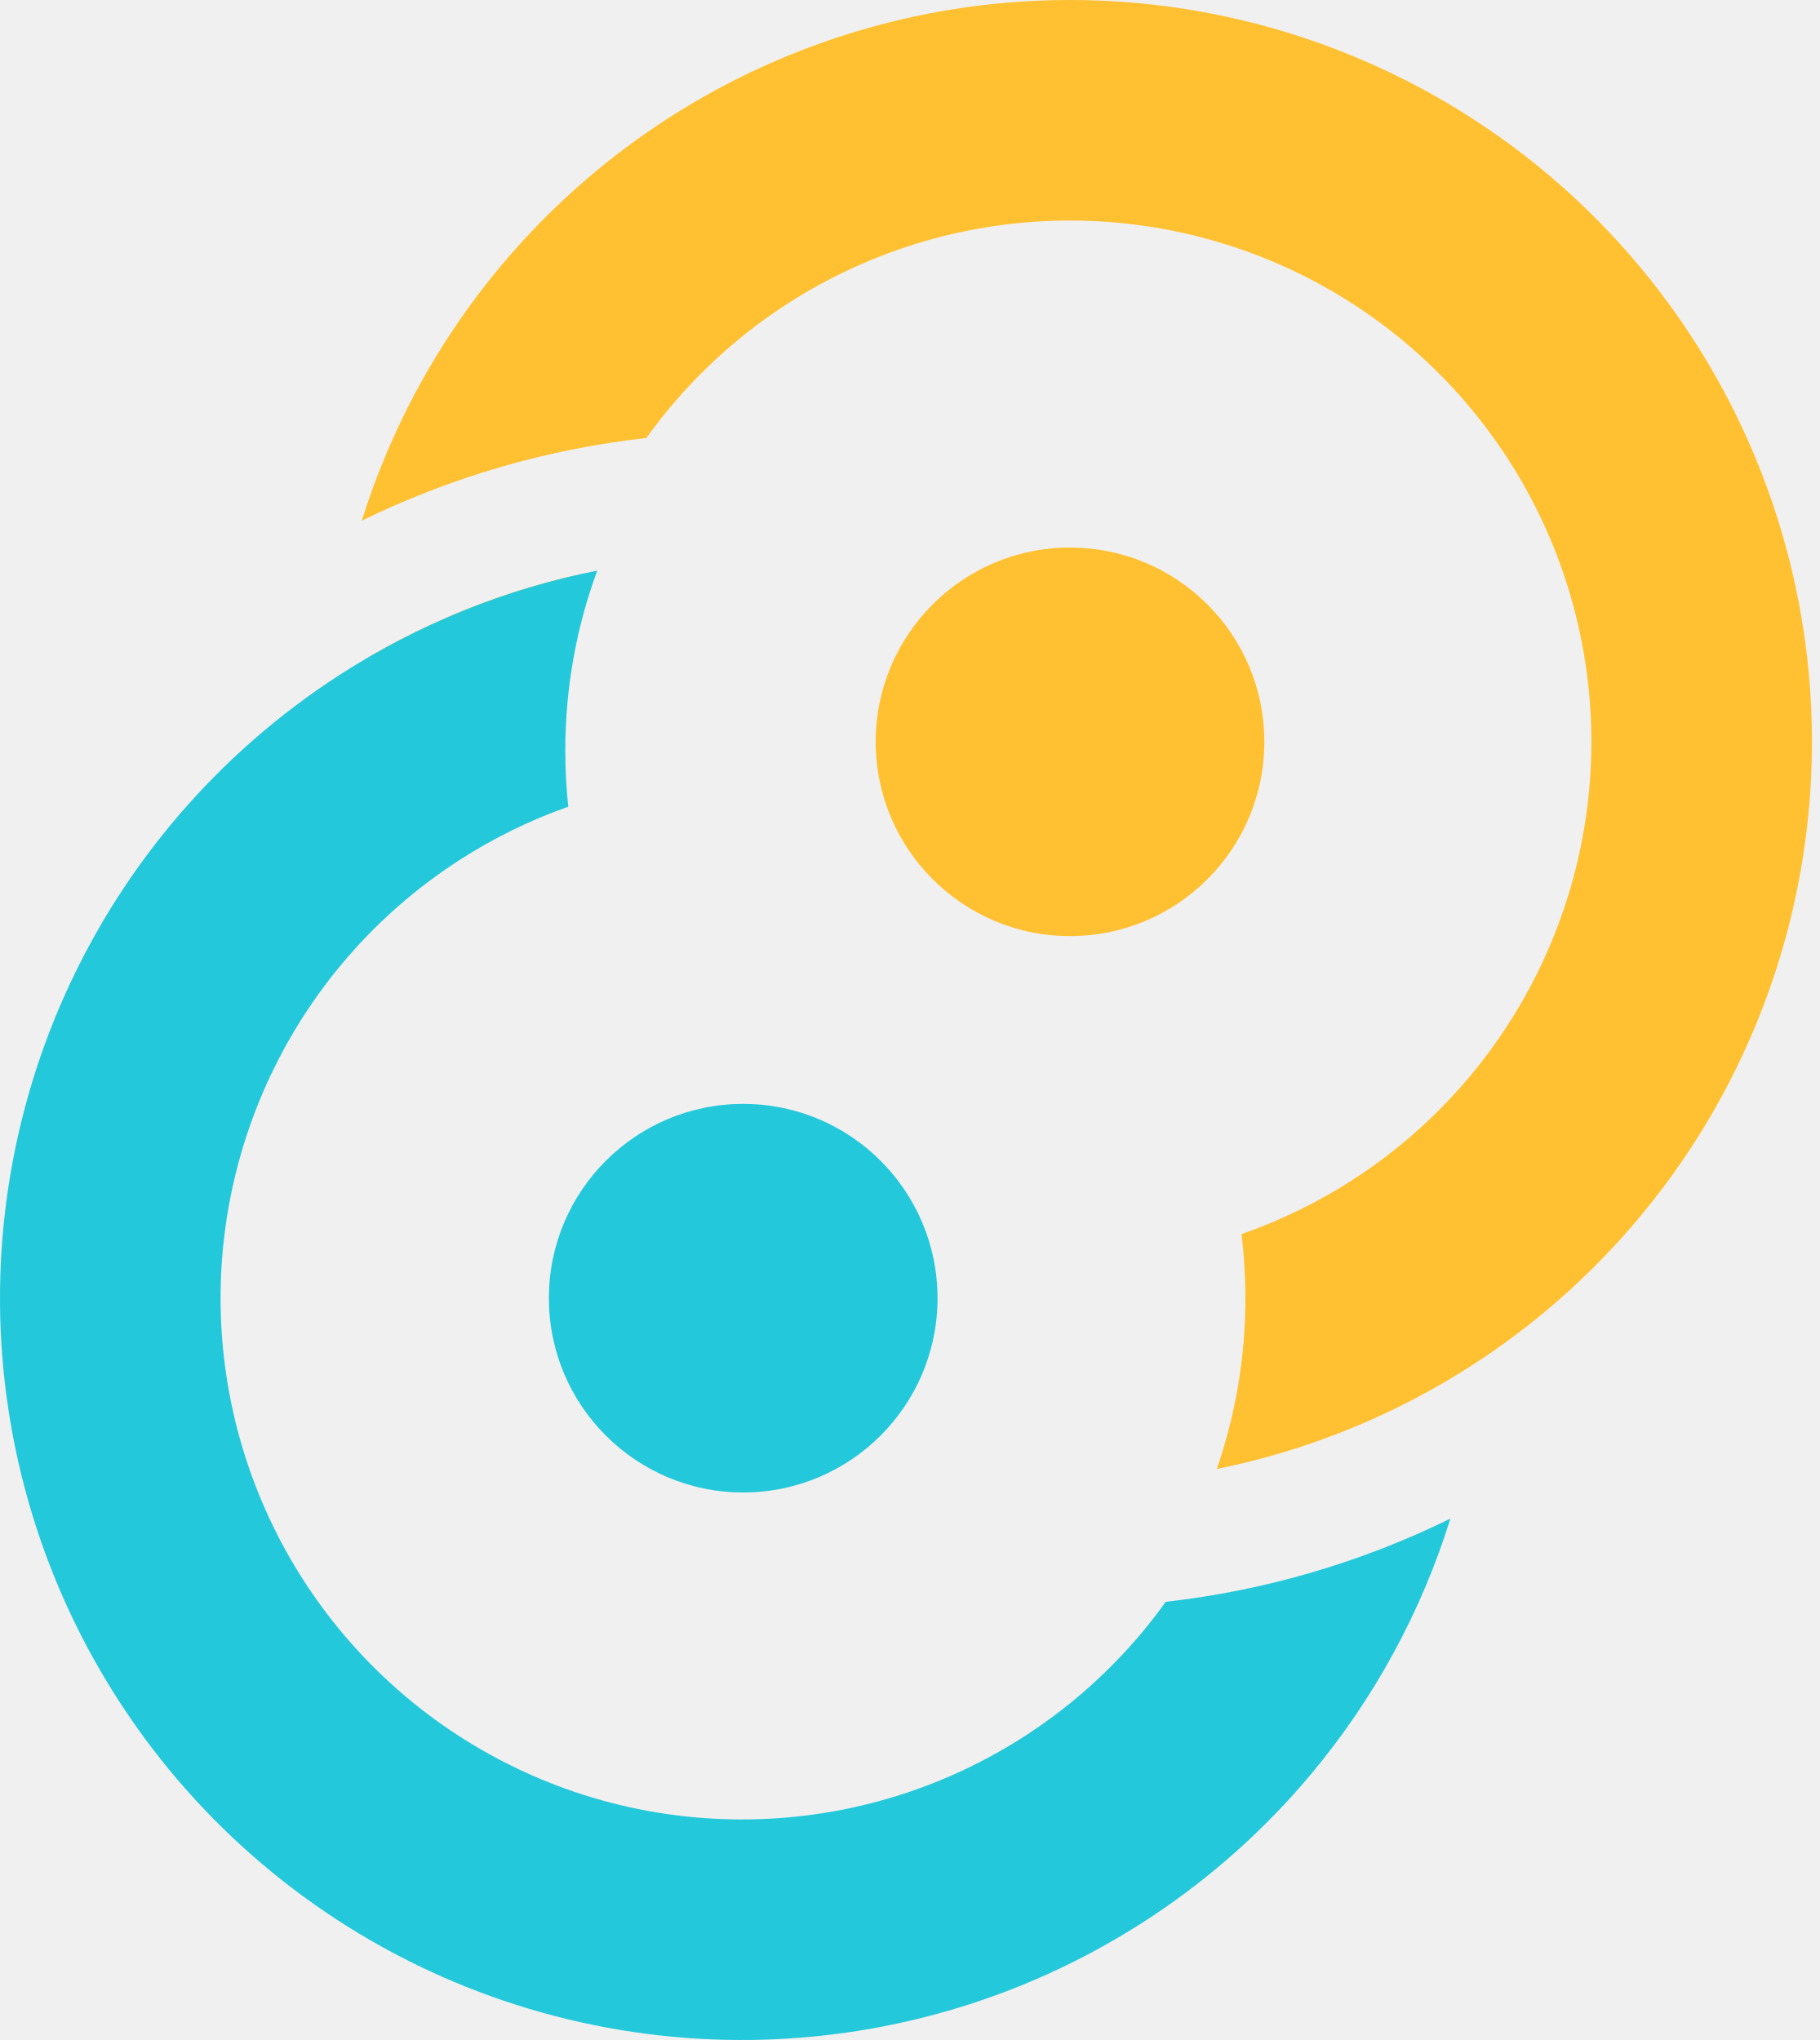
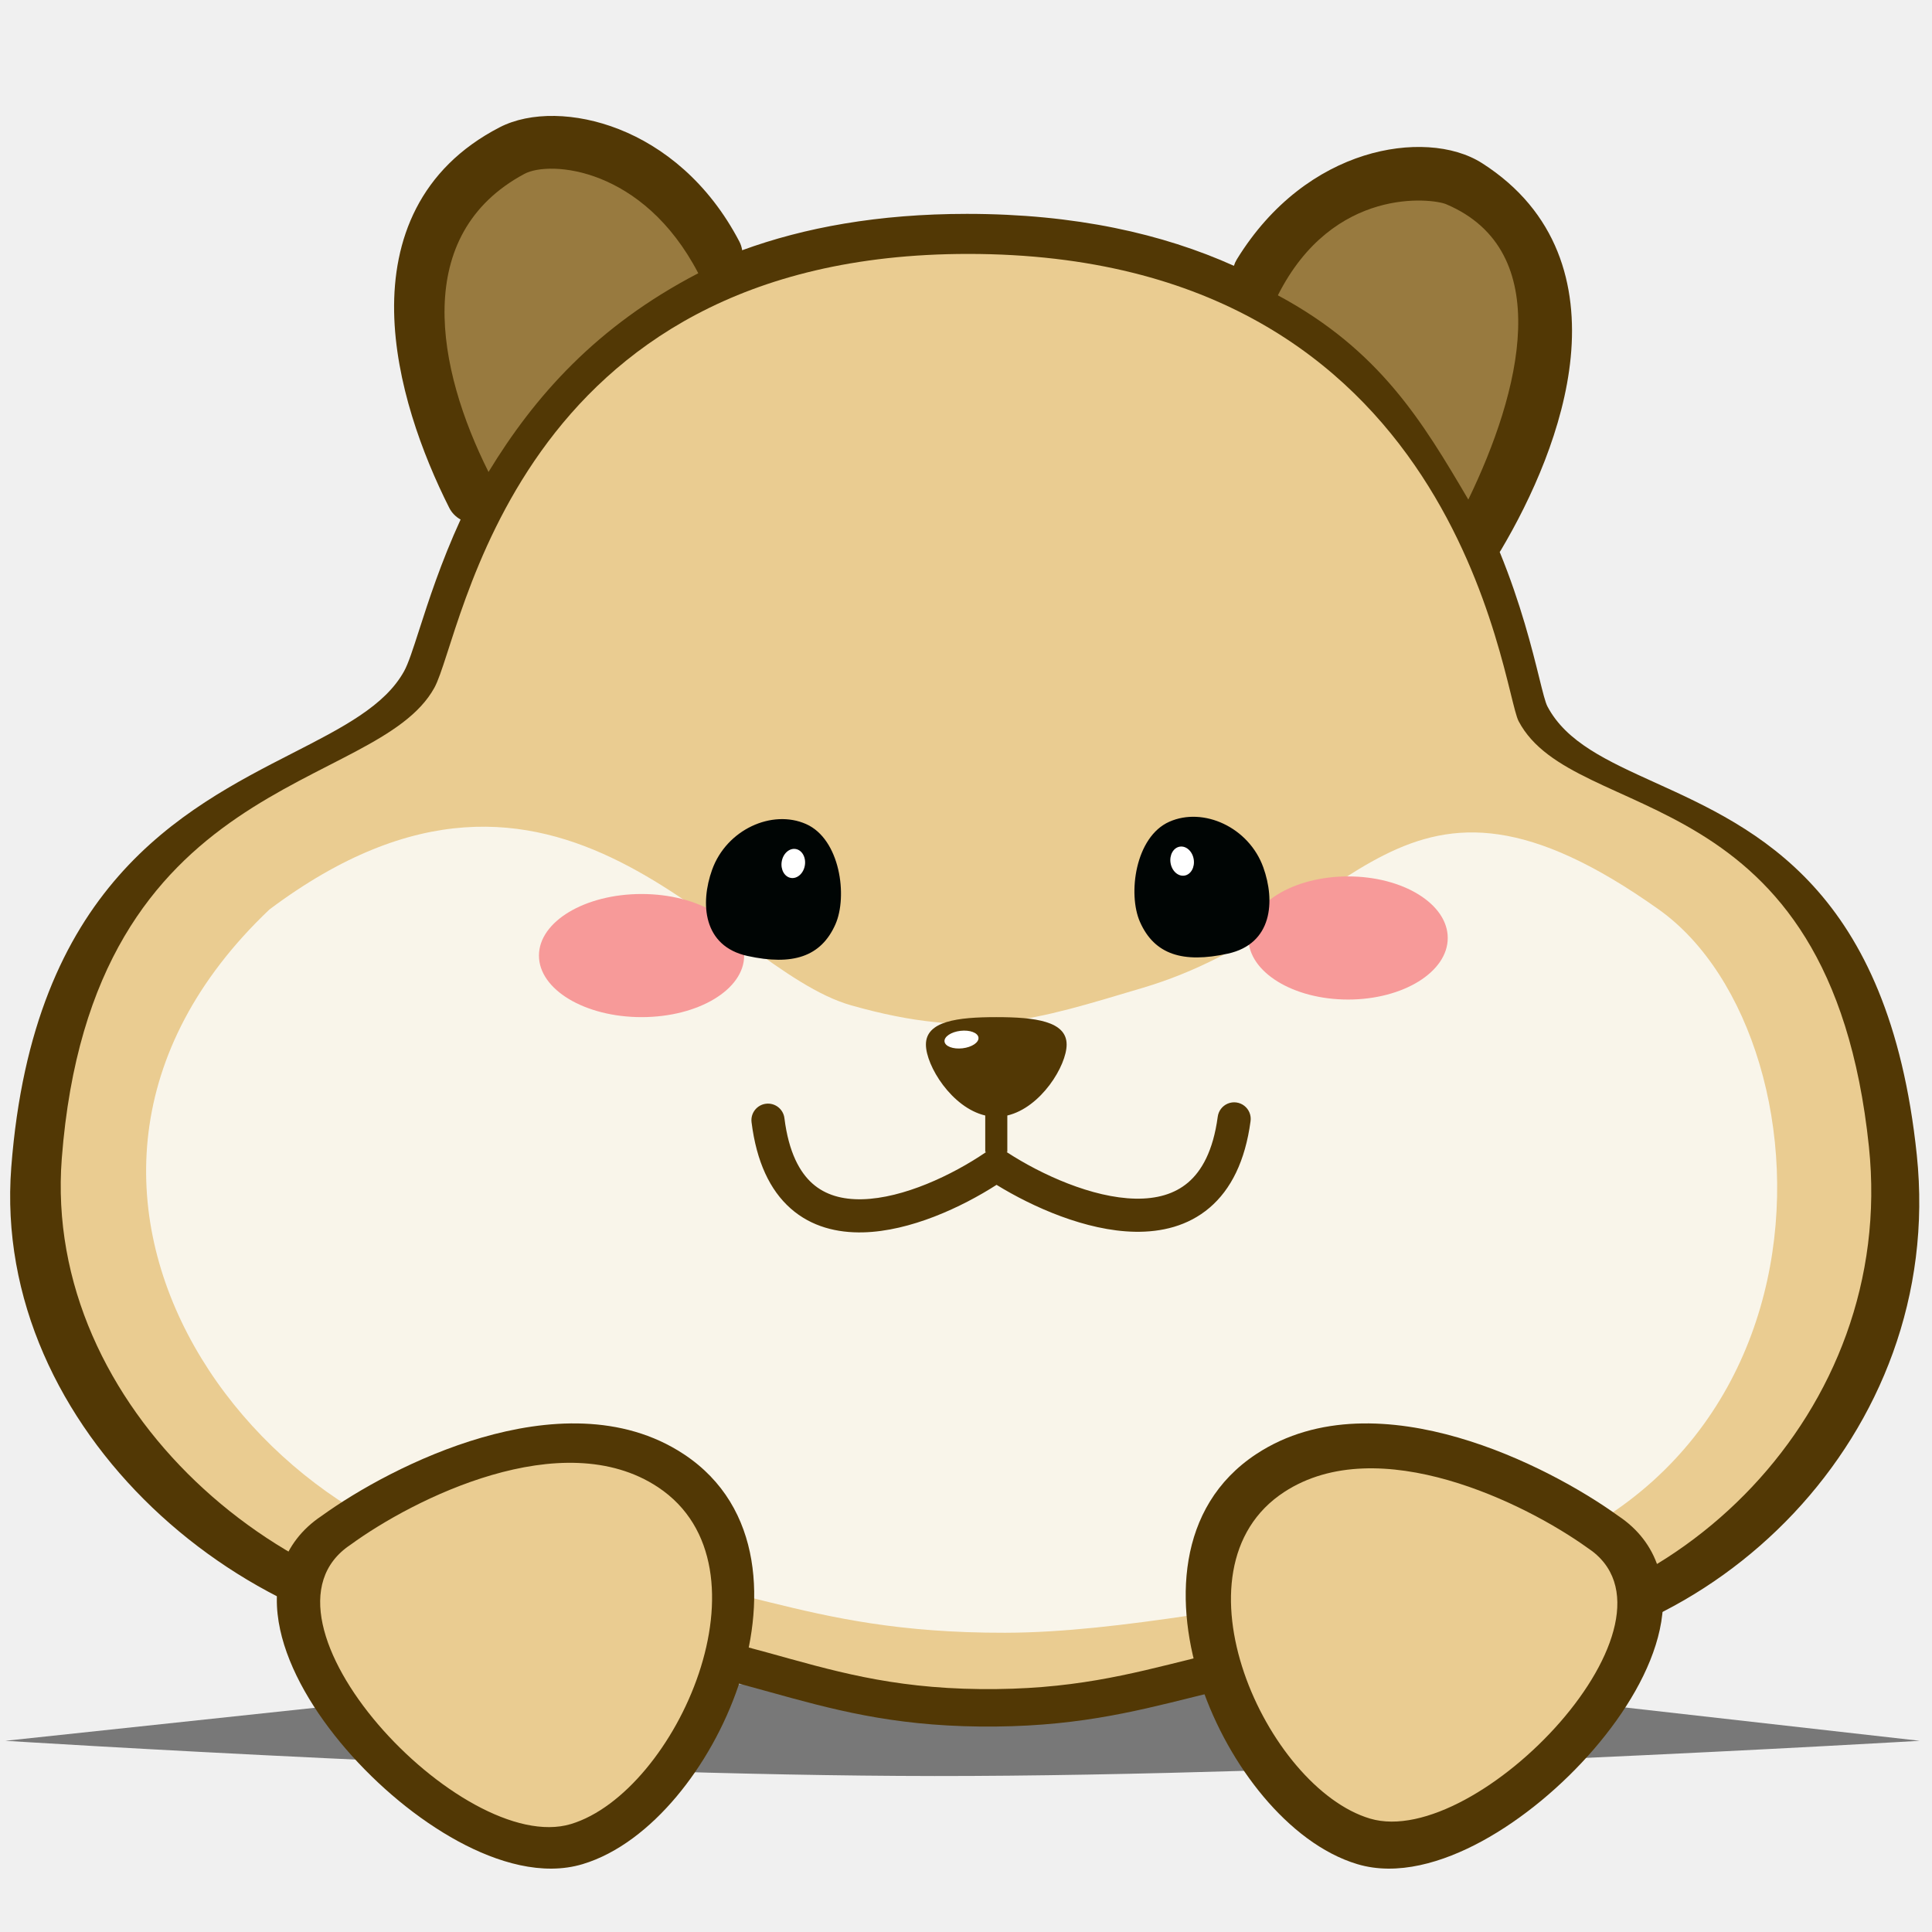
- <svg xmlns="http://www.w3.org/2000/svg" width="206" height="231" viewBox="0 0 206 231" fill="none">
-   <path d="M143.143 84C143.143 96.15 133.293 106 121.143 106C108.992 106 99.143 96.15 99.143 84C99.143 71.85 108.992 62 121.143 62C133.293 62 143.143 71.85 143.143 84Z" fill="#FFC131" />
-   <ellipse cx="84.143" cy="147" rx="22" ry="22" transform="rotate(180 84.1426 147)" fill="#24C8DB" />
-   <path fill-rule="evenodd" clip-rule="evenodd" d="M166.738 154.548C157.86 160.286 148.023 164.269 137.757 166.341C139.858 160.282 141 153.774 141 147C141 144.543 140.85 142.121 140.558 139.743C144.975 138.204 149.215 136.139 153.183 133.575C162.73 127.404 170.292 118.608 174.961 108.244C179.63 97.88 181.207 86.388 179.502 75.149C177.798 63.91 172.884 53.402 165.352 44.888C157.82 36.374 147.99 30.216 137.042 27.155C126.095 24.093 114.496 24.257 103.64 27.627C92.784 30.998 83.132 37.432 75.844 46.155C74.91 47.273 74.021 48.422 73.176 49.599C61.929 50.849 51.036 54.032 40.963 58.956C44.242 48.459 49.565 38.659 56.679 30.144C67.05 17.73 80.786 8.574 96.235 3.778C111.685 -1.019 128.19 -1.253 143.769 3.105C159.348 7.462 173.337 16.225 184.056 28.341C194.775 40.457 201.767 55.41 204.193 71.404C206.619 87.398 204.374 103.752 197.73 118.501C191.086 133.25 180.324 145.767 166.738 154.548ZM41.963 74.275L62.556 76.804C63.046 72.813 63.94 68.902 65.214 65.127C57.047 67.002 49.209 70.087 41.963 74.275Z" fill="#FFC131" />
-   <path fill-rule="evenodd" clip-rule="evenodd" d="M38.404 76.452C47.349 70.671 57.268 66.671 67.617 64.613C65.277 70.967 64 77.834 64 85C64 87.143 64.114 89.26 64.337 91.344C60.009 92.873 55.853 94.909 51.96 97.426C42.413 103.596 34.85 112.392 30.182 122.756C25.513 133.12 23.936 144.612 25.64 155.851C27.345 167.09 32.258 177.598 39.791 186.112C47.323 194.626 57.153 200.784 68.1 203.846C79.048 206.907 90.646 206.743 101.502 203.373C112.359 200.002 122.011 193.568 129.299 184.845C130.237 183.722 131.131 182.567 131.979 181.383C143.235 180.114 154.132 176.91 164.205 171.962C160.929 182.49 155.596 192.319 148.464 200.856C138.092 213.27 124.357 222.426 108.907 227.222C93.458 232.019 76.952 232.253 61.374 227.895C45.795 223.538 31.805 214.775 21.087 202.659C10.368 190.543 3.376 175.59 0.95 159.596C-1.476 143.602 0.768 127.248 7.412 112.499C14.057 97.75 24.818 85.233 38.404 76.452ZM163.062 156.711L163.062 156.711C162.954 156.773 162.846 156.835 162.738 156.897C162.846 156.835 162.954 156.773 163.062 156.711Z" fill="#24C8DB" />
+ <svg xmlns="http://www.w3.org/2000/svg" t="1752591950083" class="icon" viewBox="0 0 1024 1024" version="1.1" p-id="2438" width="64" height="64">
+   <path d="M218.285 899.678s166.511-8.321 277.173-9.333c122.956-1.126 318.821 9.333 318.821 9.333l203.214 22.979s-317.478 18.815-522.035 18.672C294.821 941.188 2.864 922.656 2.864 922.656l215.42-22.979z" fill="#000000" opacity=".5" p-id="2439" />
+   <path d="M317.302 95.685c-17.797-7.001-32.607-5.544-39.047-2.218C247.808 109.194 237.629 134.963 238.15 164.826c0.468 27.013 9.883 56.349 21.244 81.101 22.001-37.566 55.41-76.358 107.938-102.195a14.69 14.69 0 0 1-1.41-2.194c-13.107-25.029-31.545-39.131-48.62-45.852zM238.086 269.107a14.561 14.561 0 0 0 6.042 6.249c-10.413 22.695-17.086 43.397-21.963 58.532-3.274 10.155-5.74 17.803-7.984 21.864-10.146 18.362-32.513 29.813-59.018 43.38-58.719 30.059-137.743 70.51-149.191 219.56-10.714 139.495 125.542 256.199 254.192 256.199 68.784 0 109.088 11.182 147.201 21.756 33.166 9.201 64.673 17.94 111.844 18.45 48.476 0.521 80.115-7.364 113.84-15.773 37.116-9.251 76.759-19.131 144.162-19.131 128.647 0 254.315-118.898 238.73-268.063-14.737-141.063-85.106-173.003-138.623-197.296-25.474-11.565-47.133-21.396-57.154-40.436-1.118-2.121-2.425-7.411-4.327-15.091-3.724-15.038-9.716-39.243-20.963-66.733 0.237-0.334 0.462-0.679 0.673-1.036 16.29-27.443 33.341-64.936 36.963-102.172 3.695-38.02-6.712-77.177-46.955-102.868-15.445-9.86-39.325-11.32-62.528-4.026-23.953 7.528-48.9 24.76-67.49 55.012a14.655 14.655 0 0 0-1.536 3.4c-37.631-16.931-84.073-27.525-141.49-27.525-46.999 0-86.265 7.256-119.15 19.275a14.57 14.57 0 0 0-1.518-4.669c-16.41-31.34-40.29-50.243-63.827-59.503-22.812-8.979-46.914-9.392-63.184-0.989C222.091 89.547 208.235 127.342 208.896 165.332c0.647 37.086 14.912 75.445 29.19 103.775z m441.487-115.016c48.464 28.505 79.612 68.105 99.98 105.943 11.624-22.619 21.425-48.719 23.836-73.5 2.949-30.328-5.079-57.18-33.578-75.375-5.881-3.754-20.085-6.407-38.014-0.775-17.177 5.398-36.411 18.131-51.335 42.42-0.278 0.451-0.573 0.878-0.889 1.287z m168.457 279.403c-18.476-8.964-41.209-21.624-53.757-45.471-2.285-4.339-3.651-9.354-4.292-11.694l-0.029-0.108c-0.772-2.841-1.633-6.305-2.507-9.848l-0.003-0.006-0.316-1.281c-2.048-8.265-4.64-18.572-8.283-30.404-7.303-23.713-18.678-53.002-37.347-81.455-36.381-55.445-102.078-110.61-228.987-110.61-117.467 0-179.367 48.347-214.891 98.041-18.268 25.553-30.085 52.28-38.397 74.995-3.686 10.073-6.609 19.137-9.204 27.192l-1.012 3.139-0.252 0.772c-2.364 7.314-5.386 16.674-8.964 23.148-12.835 23.221-36.495 36.955-55.82 47.244-5.617 2.99-11.156 5.828-16.653 8.645-15.711 8.046-31.062 15.91-46.756 26.615-20.275 13.833-39.342 31.44-54.418 57.072-15.117 25.702-27.124 61.019-30.998 111.449-4.547 59.193 21.972 115.089 65.87 157.014 44.073 42.092 103.278 67.689 159.147 67.689 67.958 0 110.185 10.462 147.52 20.743 2.437 0.67 4.839 1.337 7.218 1.995 33.087 9.169 61.358 17.001 104.626 17.467 44.682 0.483 73.222-6.627 106.78-14.986l3.142-0.784 1.653-0.41c36.808-9.14 78.435-18.725 146.11-18.725 112.584 0 223.279-105.133 209.63-235.766-5.085-48.678-17.031-81.426-31.188-104.346-14.043-22.736-31.244-37.396-49.427-48.573-13.414-8.248-25.963-13.935-39.251-19.959-6.106-2.768-12.367-5.606-18.944-8.798z" fill="#523805" p-id="2440" />
+   <path d="M804.899 382.247c29.474 56.019 165.042 28.011 185.672 225.552 14.781 141.523-104.398 254.329-226.403 254.329s-148.114 34.155-244.68 33.116c-96.139-1.033-123.67-38.145-245.672-38.145-122.008 0-251.231-110.724-241.07-243.074 15.758-205.242 166.514-193.448 197.459-249.467C245.459 336.946 271.465 134.583 513.132 134.583c260.86 0 282.846 230.707 291.767 247.665z" fill="#EACC91" p-id="2441" />
+   <path d="M605.737 523.562c-57.49 17.092-88.567 27.967-154.565 9.298-69.655-19.705-154.407-166.233-308.382-50.802-157.538 149.618 0 350.664 153.974 350.664 93.029 0 123.626 32.917 235.982 32.674 62.291-0.138 132.383-16.577 202.509-23.54 248.054-24.626 241.064-290.772 143.951-359.798-138.29-98.292-158.357 7.282-273.469 41.504z" fill="#F9F5EA" p-id="2442" />
+   <path d="M258.926 250.149c-27.472-54.79-40.96-125.806 19.017-157.989 13.47-7.227 62.856-3.578 92.16 52.663-54.096 28.093-86.946 65.507-111.177 105.326z m519.314 14.629c27.472-56.648 46.811-131.657-11.703-156.526-7.25-3.081-59.93-9.874-89.234 48.274 54.096 29.044 76.706 67.087 100.937 108.251z" fill="#987A3F" p-id="2443" />
+   <path d="M714.503 529.78c29.178 0 52.83-14.611 52.83-32.63 0-18.022-23.651-32.63-52.83-32.63-29.175 0-52.83 14.608-52.83 32.63 0 18.019 23.654 32.63 52.83 32.63z m-374.465 9.321c30.035 0 54.383-14.608 54.383-32.628 0-18.022-24.348-32.63-54.383-32.63-30.035 0-54.383 14.608-54.383 32.63 0 18.019 24.348 32.628 54.383 32.628z" fill="#F79A99" p-id="2444" />
+   <path d="M650.752 505.458c-23.76 5.19-38.871 0.492-46.519-16.761-6.595-14.877-2.516-45.164 15.53-53.16 18.043-7.999 42.154 2.882 49.816 24.199 6.384 17.762 4.933 40.533-18.827 45.723z m-254.49 1.238c23.76 5.19 38.871 0.492 46.519-16.761 6.595-14.877 2.516-45.164-15.53-53.163-18.043-7.996-42.154 2.885-49.816 24.202-6.384 17.762-4.933 40.533 18.827 45.723z" fill="#000504" p-id="2445" />
+   <path d="M627.817 464.083c-3.388 0.556-6.697-2.422-7.393-6.659-0.696-4.234 1.483-8.116 4.871-8.675 3.385-0.556 6.697 2.425 7.393 6.659 0.696 4.234-1.486 8.116-4.871 8.675z m-208.618 1.238c3.385 0.559 6.697-2.422 7.393-6.656s-1.486-8.119-4.871-8.675c-3.388-0.559-6.697 2.422-7.393 6.656s1.483 8.119 4.871 8.675z" fill="#FFFFFF" p-id="2446" />
+   <path d="M187.307 827.383c16.811-12.18 45.524-28.476 76.162-37.335 31.021-8.973 60.75-9.447 82.783 5.076 25.708 16.943 30.196 51.124 17.467 88.81-6.17 18.265-16.033 35.755-27.642 49.559-11.756 13.982-24.392 23.131-35.7 26.522-9.906 2.973-25.135 0.231-43.652-9.836-17.94-9.757-36.358-25.027-51.191-42.224-14.986-17.376-25.22-35.448-28.464-50.425-1.592-7.349-1.355-13.265 0.135-17.856 1.413-4.353 4.228-8.403 9.567-11.916l0.272-0.181 0.263-0.193z m175.045-56.689c-32.66-21.524-72.85-18.634-107.011-8.754-34.395 9.947-65.995 27.879-84.948 41.571-10.433 6.951-17.478 16.232-21.015 27.13-3.493 10.761-3.268 22.145-0.904 33.075 4.675 21.586 18.227 44.009 34.904 63.342 16.823 19.512 37.932 37.162 59.372 48.821 20.86 11.343 44.866 18.508 66.036 12.156 18.689-5.606 35.814-19.216 49.684-35.714 14.023-16.677 25.659-37.394 32.967-59.026 14.225-42.107 13.575-94.486-29.085-122.602z m478.536 56.689c-16.811-12.18-45.524-28.476-76.162-37.335-31.021-8.973-60.75-9.447-82.783 5.076-25.708 16.943-30.196 51.124-17.467 88.81 6.17 18.265 16.033 35.755 27.642 49.559 11.756 13.982 24.392 23.131 35.7 26.522 9.906 2.973 25.135 0.231 43.652-9.836 17.94-9.757 36.358-25.027 51.194-42.224 14.983-17.376 25.22-35.448 28.461-50.425 1.592-7.349 1.355-13.265-0.135-17.856-1.413-4.353-4.228-8.403-9.564-11.916l-0.272-0.181-0.266-0.193z m-175.045-56.689c32.66-21.524 72.853-18.634 107.014-8.754 34.392 9.947 65.992 27.879 84.948 41.571 10.433 6.951 17.475 16.232 21.012 27.13 3.493 10.761 3.271 22.145 0.904 33.075-4.672 21.586-18.23 44.009-34.904 63.342-16.823 19.512-37.932 37.162-59.369 48.821-20.863 11.343-44.869 18.508-66.036 12.156-18.692-5.606-35.814-19.216-49.687-35.714-14.02-16.677-25.659-37.394-32.967-59.026-14.222-42.107-13.575-94.486 29.085-122.602z" fill="#523805" p-id="2447" />
+   <path d="M185.815 818.729c33.169-24.193 112.195-64.155 162.956-30.48 63.45 42.089 9.532 161.713-46.147 178.524-57.683 17.417-175.935-108.857-116.809-148.044z m655.521 1.609c-32.701-23.458-110.612-62.209-160.66-29.556-62.558 40.814-9.397 156.812 45.498 173.115 56.87 16.887 173.457-105.56 115.162-143.559z" fill="#EACC91" p-id="2448" />
+   <path d="M533.899 591.24c17.815-4.19 31.44-26.41 31.44-37.61 0-12.402-16.697-14.529-37.291-14.529-20.597 0-37.291 2.127-37.291 14.529 0 11.2 13.622 33.418 31.44 37.61v19.333h0.562a11.235 11.235 0 0 0-0.562 0.351c-17.449 11.843-43.336 24.166-65.153 24.705-10.641 0.263-19.582-2.282-26.364-8.271-6.814-6.018-12.657-16.565-14.924-34.728a8.777 8.777 0 1 0-17.42 2.177c2.613 20.907 9.728 36.001 20.723 45.708 11.027 9.737 24.757 13.002 38.418 12.662 25-0.614 52.157-13.286 70.717-25.182 19.239 11.829 47.397 24.368 73.28 24.866 14.073 0.269 28.195-3.025 39.597-12.721 11.416-9.708 18.915-24.831 21.741-45.84a8.777 8.777 0 1 0-17.396-2.341c-2.437 18.104-8.534 28.701-15.72 34.81-7.2 6.124-16.679 8.754-27.885 8.54-22.87-0.439-49.834-12.718-67.923-24.479a8.847 8.847 0 0 0-0.415-0.257h0.427v-19.333z" fill="#523805" p-id="2449" />
+   <path d="M518.612 549.947c0.295 2.557-3.49 5.097-8.461 5.673-4.971 0.576-9.239-1.03-9.535-3.587-0.298-2.557 3.49-5.097 8.461-5.673 4.971-0.576 9.239 1.03 9.535 3.587z" fill="#FFFFFF" p-id="2450" />
</svg>
